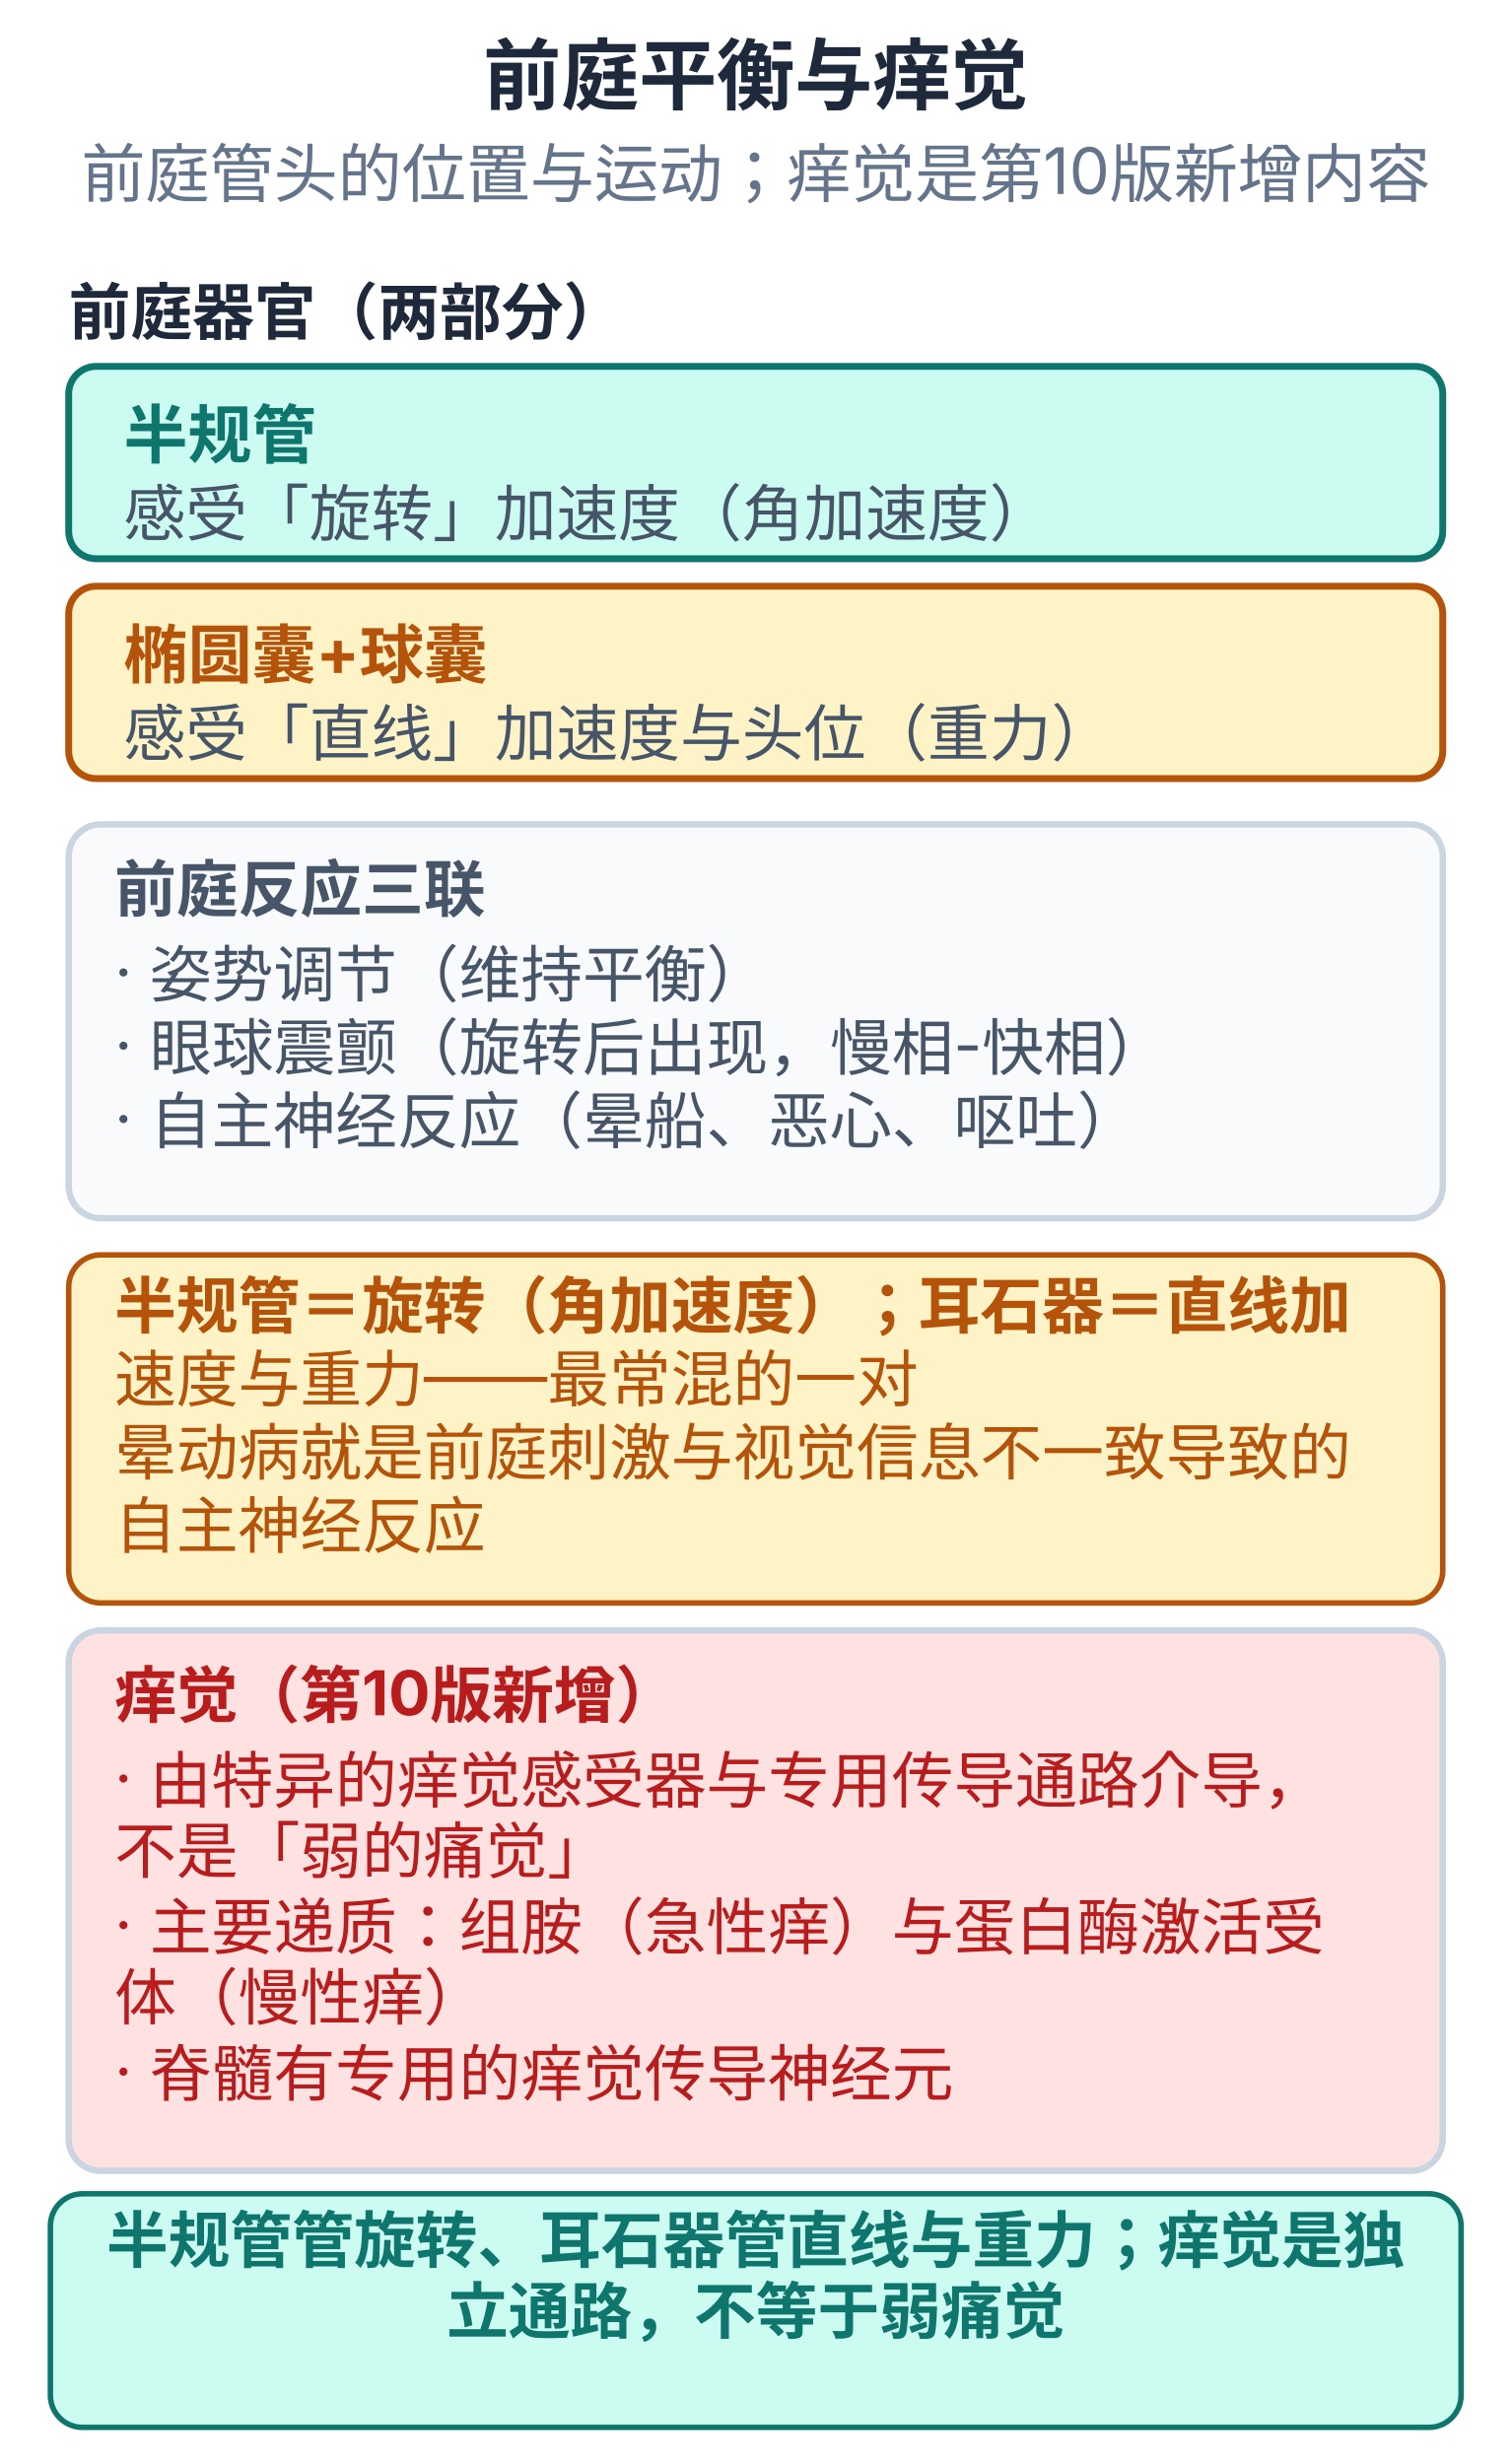
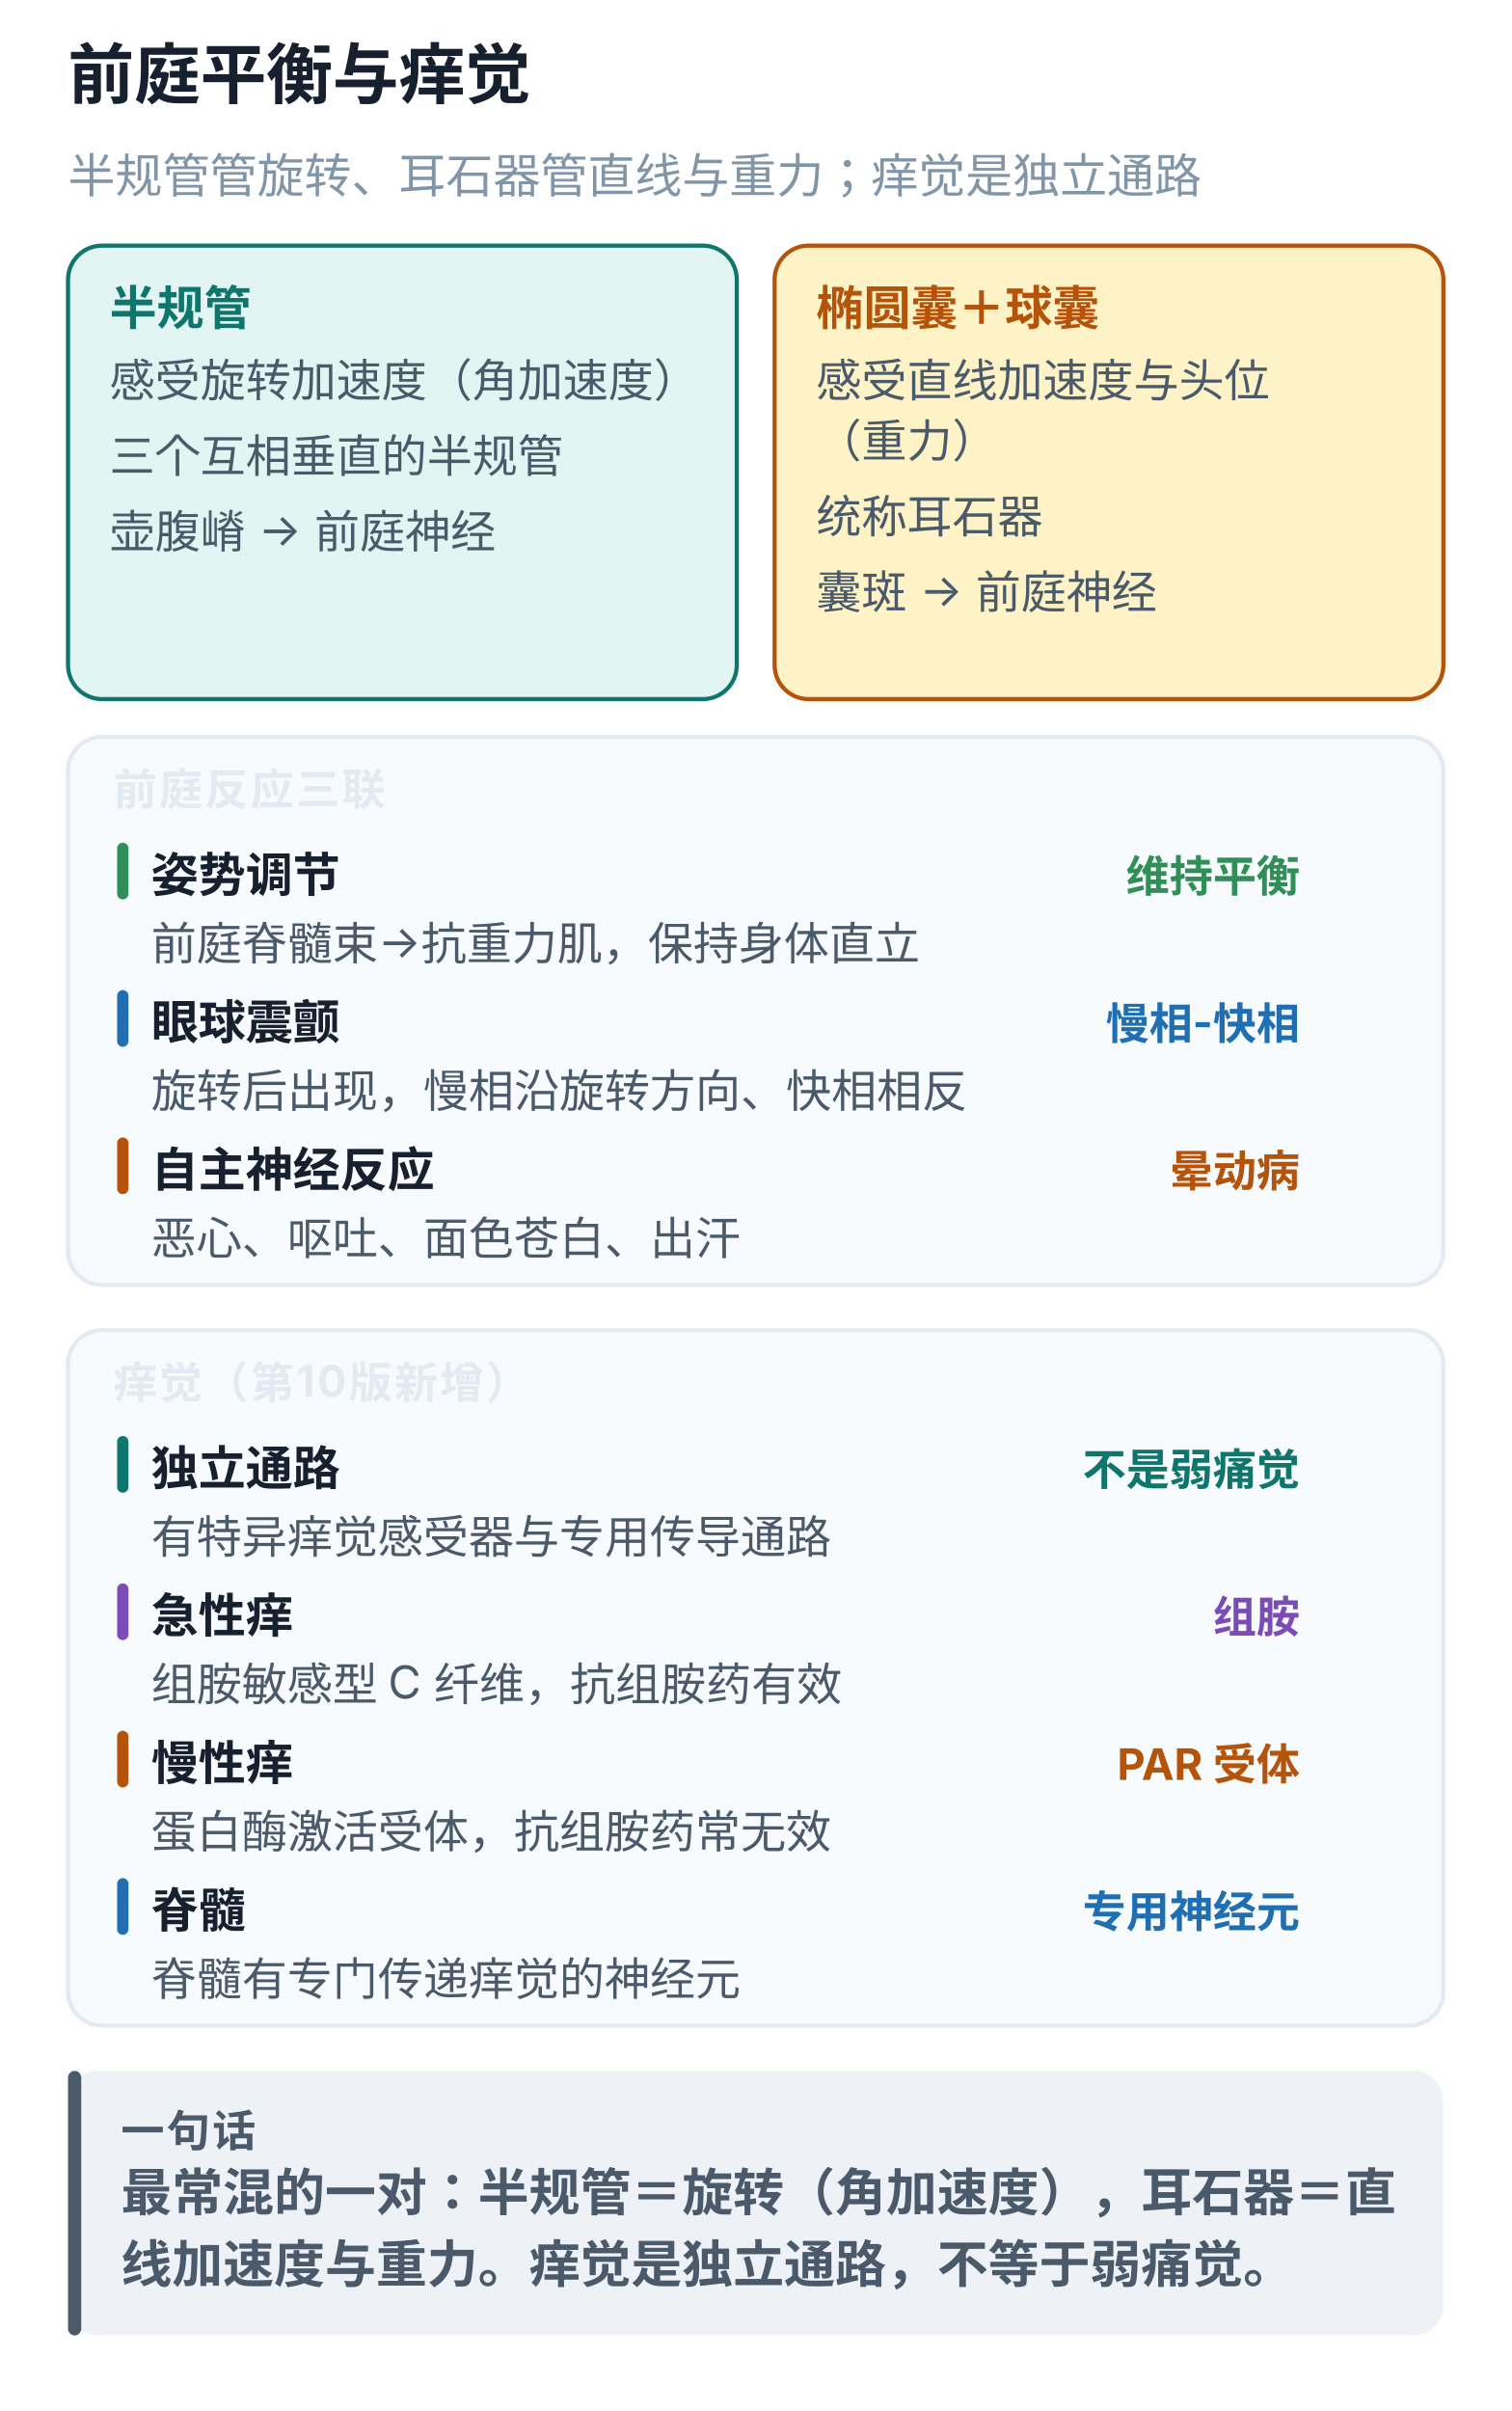
- <svg xmlns="http://www.w3.org/2000/svg" viewBox="0 0 330 538" width="100%" style="max-width:330px;display:block;margin:0 auto;background:#ffffff;border-radius:10px" role="img">
-   <text x="165.0" y="22.6" text-anchor="middle" font-size="17" font-weight="700" fill="#1e293b" font-family="-apple-system,'PingFang SC','Microsoft YaHei',sans-serif">前庭平衡与痒觉</text>
-   <text x="165.0" y="43.0" text-anchor="middle" font-size="14" font-weight="400" fill="#64748b" font-family="-apple-system,'PingFang SC','Microsoft YaHei',sans-serif">前庭管头的位置与运动；痒觉是第10版新增内容</text>
-   <text x="15.0" y="73.0" text-anchor="start" font-size="13.5" font-weight="700" fill="#1e293b" font-family="-apple-system,'PingFang SC','Microsoft YaHei',sans-serif">前庭器官（两部分）</text>
-   <rect x="15.0" y="80.0" width="300.0" height="42.0" rx="6" fill="#ccfbf1" stroke="#0f766e" stroke-width="1.5" />
-   <text x="27.0" y="100.0" text-anchor="start" font-size="14" font-weight="700" fill="#0f766e" font-family="-apple-system,'PingFang SC','Microsoft YaHei',sans-serif">半规管</text>
-   <text x="27.0" y="117.0" text-anchor="start" font-size="13.5" font-weight="400" fill="#475569" font-family="-apple-system,'PingFang SC','Microsoft YaHei',sans-serif">感受「旋转」加速度（角加速度）</text>
-   <rect x="15.0" y="128.0" width="300.0" height="42.0" rx="6" fill="#fef3c7" stroke="#b45309" stroke-width="1.5" />
-   <text x="27.0" y="148.0" text-anchor="start" font-size="14" font-weight="700" fill="#b45309" font-family="-apple-system,'PingFang SC','Microsoft YaHei',sans-serif">椭圆囊+球囊</text>
-   <text x="27.0" y="165.0" text-anchor="start" font-size="13.5" font-weight="400" fill="#475569" font-family="-apple-system,'PingFang SC','Microsoft YaHei',sans-serif">感受「直线」加速度与头位（重力）</text>
-   <rect x="15.0" y="180.0" width="300.0" height="86.0" rx="7" fill="#f8fafc" stroke="#cbd5e1" stroke-width="1.4" />
-   <text x="25.0" y="199.0" text-anchor="start" font-size="13.5" font-weight="700" fill="#475569" font-family="-apple-system,'PingFang SC','Microsoft YaHei',sans-serif">前庭反应三联</text>
-   <text x="25.0" y="217.0" text-anchor="start" font-size="13.5" font-weight="400" fill="#475569" font-family="-apple-system,'PingFang SC','Microsoft YaHei',sans-serif">· 姿势调节（维持平衡）</text>
-   <text x="25.0" y="233.0" text-anchor="start" font-size="13.5" font-weight="400" fill="#475569" font-family="-apple-system,'PingFang SC','Microsoft YaHei',sans-serif">· 眼球震颤（旋转后出现，慢相-快相）</text>
-   <text x="25.0" y="249.0" text-anchor="start" font-size="13.5" font-weight="400" fill="#475569" font-family="-apple-system,'PingFang SC','Microsoft YaHei',sans-serif">· 自主神经反应（晕船、恶心、呕吐）</text>
-   <rect x="15.0" y="274.0" width="300.0" height="76.0" rx="7" fill="#fef3c7" stroke="#b45309" stroke-width="1.2" />
-   <text x="25.0" y="290.0" text-anchor="start" font-size="13.5" font-weight="700" fill="#b45309" font-family="-apple-system,'PingFang SC','Microsoft YaHei',sans-serif">半规管＝旋转（角加速度）；耳石器＝直线加</text>
-   <text x="25.0" y="306.0" text-anchor="start" font-size="13.5" font-weight="400" fill="#b45309" font-family="-apple-system,'PingFang SC','Microsoft YaHei',sans-serif">速度与重力——最常混的一对</text>
-   <text x="25.0" y="322.0" text-anchor="start" font-size="13.5" font-weight="400" fill="#b45309" font-family="-apple-system,'PingFang SC','Microsoft YaHei',sans-serif">晕动病就是前庭刺激与视觉信息不一致导致的</text>
-   <text x="25.0" y="338.0" text-anchor="start" font-size="13.5" font-weight="400" fill="#b45309" font-family="-apple-system,'PingFang SC','Microsoft YaHei',sans-serif">自主神经反应</text>
-   <rect x="15.0" y="356.0" width="300.0" height="118.0" rx="7" fill="#fee2e2" stroke="#cbd5e1" stroke-width="1.4" />
-   <text x="25.0" y="375.0" text-anchor="start" font-size="13.5" font-weight="700" fill="#b91c1c" font-family="-apple-system,'PingFang SC','Microsoft YaHei',sans-serif">痒觉（第10版新增）</text>
-   <text x="25.0" y="393.0" text-anchor="start" font-size="13.5" font-weight="400" fill="#b91c1c" font-family="-apple-system,'PingFang SC','Microsoft YaHei',sans-serif">· 由特异的痒觉感受器与专用传导通路介导，</text>
-   <text x="25.0" y="409.0" text-anchor="start" font-size="13.5" font-weight="400" fill="#b91c1c" font-family="-apple-system,'PingFang SC','Microsoft YaHei',sans-serif">不是「弱的痛觉」</text>
-   <text x="25.0" y="425.0" text-anchor="start" font-size="13.5" font-weight="400" fill="#b91c1c" font-family="-apple-system,'PingFang SC','Microsoft YaHei',sans-serif">· 主要递质：组胺（急性痒）与蛋白酶激活受</text>
-   <text x="25.0" y="441.0" text-anchor="start" font-size="13.5" font-weight="400" fill="#b91c1c" font-family="-apple-system,'PingFang SC','Microsoft YaHei',sans-serif">体（慢性痒）</text>
-   <text x="25.0" y="457.0" text-anchor="start" font-size="13.5" font-weight="400" fill="#b91c1c" font-family="-apple-system,'PingFang SC','Microsoft YaHei',sans-serif">· 脊髓有专用的痒觉传导神经元</text>
-   <rect x="11.0" y="479.0" width="308.0" height="51.0" rx="7" fill="#ccfbf1" stroke="#0f766e" stroke-width="1.2" />
-   <text x="165.0" y="494.0" text-anchor="middle" font-size="13.5" font-weight="700" fill="#0f766e" font-family="-apple-system,'PingFang SC','Microsoft YaHei',sans-serif">半规管管旋转、耳石器管直线与重力；痒觉是独</text>
-   <text x="165.0" y="509.5" text-anchor="middle" font-size="13.5" font-weight="700" fill="#0f766e" font-family="-apple-system,'PingFang SC','Microsoft YaHei',sans-serif">立通路，不等于弱痛觉</text>
+ <svg xmlns="http://www.w3.org/2000/svg" viewBox="0 0 400 638" width="100%" style="max-width:400px;display:block;margin:0 auto;background:#ffffff;border-radius:12px" role="img" aria-label="前庭平衡与痒觉">
+   <text x="18.0" y="26.0" font-size="17.5" font-weight="700" fill="#16202e" font-family="-apple-system,BlinkMacSystemFont,'PingFang SC','Microsoft YaHei',sans-serif">前庭平衡与痒觉</text>
+   <text x="18.0" y="51.0" font-size="12.5" font-weight="400" fill="#8095a8" font-family="-apple-system,BlinkMacSystemFont,'PingFang SC','Microsoft YaHei',sans-serif">半规管管旋转、耳石器管直线与重力；痒觉是独立通路</text>
+   <rect x="18.0" y="65.0" width="177.0" height="120.0" rx="9" fill="#e2f5f2" stroke="#0f766e" stroke-width="1.1" />
+   <text x="29.0" y="86.0" font-size="12.5" font-weight="700" fill="#0f766e" font-family="-apple-system,BlinkMacSystemFont,'PingFang SC','Microsoft YaHei',sans-serif">半规管</text>
+   <text x="29.0" y="105.0" font-size="12" font-weight="400" fill="#4a5a6b" font-family="-apple-system,BlinkMacSystemFont,'PingFang SC','Microsoft YaHei',sans-serif">感受旋转加速度（角加速度）</text>
+   <text x="29.0" y="125.0" font-size="12" font-weight="400" fill="#4a5a6b" font-family="-apple-system,BlinkMacSystemFont,'PingFang SC','Microsoft YaHei',sans-serif">三个互相垂直的半规管</text>
+   <text x="29.0" y="145.0" font-size="12" font-weight="400" fill="#4a5a6b" font-family="-apple-system,BlinkMacSystemFont,'PingFang SC','Microsoft YaHei',sans-serif">壶腹嵴 → 前庭神经</text>
+   <rect x="205.0" y="65.0" width="177.0" height="120.0" rx="9" fill="#fef3c7" stroke="#b45309" stroke-width="1.1" />
+   <text x="216.0" y="86.0" font-size="12.5" font-weight="700" fill="#b45309" font-family="-apple-system,BlinkMacSystemFont,'PingFang SC','Microsoft YaHei',sans-serif">椭圆囊＋球囊</text>
+   <text x="216.0" y="105.0" font-size="12" font-weight="400" fill="#4a5a6b" font-family="-apple-system,BlinkMacSystemFont,'PingFang SC','Microsoft YaHei',sans-serif">感受直线加速度与头位</text>
+   <text x="216.0" y="121.0" font-size="12" font-weight="400" fill="#4a5a6b" font-family="-apple-system,BlinkMacSystemFont,'PingFang SC','Microsoft YaHei',sans-serif">（重力）</text>
+   <text x="216.0" y="141.0" font-size="12" font-weight="400" fill="#4a5a6b" font-family="-apple-system,BlinkMacSystemFont,'PingFang SC','Microsoft YaHei',sans-serif">统称耳石器</text>
+   <text x="216.0" y="161.0" font-size="12" font-weight="400" fill="#4a5a6b" font-family="-apple-system,BlinkMacSystemFont,'PingFang SC','Microsoft YaHei',sans-serif">囊斑 → 前庭神经</text>
+   <rect x="18.0" y="195.0" width="364.0" height="145.0" rx="9" fill="#f8fbfd" stroke="#e3eaf2" stroke-width="1.1" />
+   <text x="30.0" y="213.0" font-size="11.5" font-weight="700" fill="#e3eaf2" letter-spacing="0.6" font-family="-apple-system,BlinkMacSystemFont,'PingFang SC','Microsoft YaHei',sans-serif">前庭反应三联</text>
+   <rect x="31.0" y="223.0" width="3.0" height="15.0" rx="1.5" fill="#2f8f57" />
+   <text x="40.0" y="236.0" font-size="12.5" font-weight="700" fill="#16202e" font-family="-apple-system,BlinkMacSystemFont,'PingFang SC','Microsoft YaHei',sans-serif">姿势调节</text>
+   <text x="344.0" y="236.0" text-anchor="end" font-size="11.5" font-weight="700" fill="#2f8f57" font-family="-apple-system,BlinkMacSystemFont,'PingFang SC','Microsoft YaHei',sans-serif">维持平衡</text>
+   <text x="40.0" y="254.0" font-size="12" font-weight="400" fill="#4a5a6b" font-family="-apple-system,BlinkMacSystemFont,'PingFang SC','Microsoft YaHei',sans-serif">前庭脊髓束→抗重力肌，保持身体直立</text>
+   <rect x="31.0" y="262.0" width="3.0" height="15.0" rx="1.5" fill="#1f6fb2" />
+   <text x="40.0" y="275.0" font-size="12.5" font-weight="700" fill="#16202e" font-family="-apple-system,BlinkMacSystemFont,'PingFang SC','Microsoft YaHei',sans-serif">眼球震颤</text>
+   <text x="344.0" y="275.0" text-anchor="end" font-size="11.5" font-weight="700" fill="#1f6fb2" font-family="-apple-system,BlinkMacSystemFont,'PingFang SC','Microsoft YaHei',sans-serif">慢相-快相</text>
+   <text x="40.0" y="293.0" font-size="12" font-weight="400" fill="#4a5a6b" font-family="-apple-system,BlinkMacSystemFont,'PingFang SC','Microsoft YaHei',sans-serif">旋转后出现，慢相沿旋转方向、快相相反</text>
+   <rect x="31.0" y="301.0" width="3.0" height="15.0" rx="1.5" fill="#b45309" />
+   <text x="40.0" y="314.0" font-size="12.5" font-weight="700" fill="#16202e" font-family="-apple-system,BlinkMacSystemFont,'PingFang SC','Microsoft YaHei',sans-serif">自主神经反应</text>
+   <text x="344.0" y="314.0" text-anchor="end" font-size="11.5" font-weight="700" fill="#b45309" font-family="-apple-system,BlinkMacSystemFont,'PingFang SC','Microsoft YaHei',sans-serif">晕动病</text>
+   <text x="40.0" y="332.0" font-size="12" font-weight="400" fill="#4a5a6b" font-family="-apple-system,BlinkMacSystemFont,'PingFang SC','Microsoft YaHei',sans-serif">恶心、呕吐、面色苍白、出汗</text>
+   <rect x="18.0" y="352.0" width="364.0" height="184.0" rx="9" fill="#f8fbfd" stroke="#e3eaf2" stroke-width="1.1" />
+   <text x="30.0" y="370.0" font-size="11.5" font-weight="700" fill="#e3eaf2" letter-spacing="0.6" font-family="-apple-system,BlinkMacSystemFont,'PingFang SC','Microsoft YaHei',sans-serif">痒觉（第10版新增）</text>
+   <rect x="31.0" y="380.0" width="3.0" height="15.0" rx="1.5" fill="#0f766e" />
+   <text x="40.0" y="393.0" font-size="12.5" font-weight="700" fill="#16202e" font-family="-apple-system,BlinkMacSystemFont,'PingFang SC','Microsoft YaHei',sans-serif">独立通路</text>
+   <text x="344.0" y="393.0" text-anchor="end" font-size="11.5" font-weight="700" fill="#0f766e" font-family="-apple-system,BlinkMacSystemFont,'PingFang SC','Microsoft YaHei',sans-serif">不是弱痛觉</text>
+   <text x="40.0" y="411.0" font-size="12" font-weight="400" fill="#4a5a6b" font-family="-apple-system,BlinkMacSystemFont,'PingFang SC','Microsoft YaHei',sans-serif">有特异痒觉感受器与专用传导通路</text>
+   <rect x="31.0" y="419.0" width="3.0" height="15.0" rx="1.5" fill="#7b4bb7" />
+   <text x="40.0" y="432.0" font-size="12.5" font-weight="700" fill="#16202e" font-family="-apple-system,BlinkMacSystemFont,'PingFang SC','Microsoft YaHei',sans-serif">急性痒</text>
+   <text x="344.0" y="432.0" text-anchor="end" font-size="11.5" font-weight="700" fill="#7b4bb7" font-family="-apple-system,BlinkMacSystemFont,'PingFang SC','Microsoft YaHei',sans-serif">组胺</text>
+   <text x="40.0" y="450.0" font-size="12" font-weight="400" fill="#4a5a6b" font-family="-apple-system,BlinkMacSystemFont,'PingFang SC','Microsoft YaHei',sans-serif">组胺敏感型 C 纤维，抗组胺药有效</text>
+   <rect x="31.0" y="458.0" width="3.0" height="15.0" rx="1.5" fill="#b45309" />
+   <text x="40.0" y="471.0" font-size="12.5" font-weight="700" fill="#16202e" font-family="-apple-system,BlinkMacSystemFont,'PingFang SC','Microsoft YaHei',sans-serif">慢性痒</text>
+   <text x="344.0" y="471.0" text-anchor="end" font-size="11.5" font-weight="700" fill="#b45309" font-family="-apple-system,BlinkMacSystemFont,'PingFang SC','Microsoft YaHei',sans-serif">PAR 受体</text>
+   <text x="40.0" y="489.0" font-size="12" font-weight="400" fill="#4a5a6b" font-family="-apple-system,BlinkMacSystemFont,'PingFang SC','Microsoft YaHei',sans-serif">蛋白酶激活受体，抗组胺药常无效</text>
+   <rect x="31.0" y="497.0" width="3.0" height="15.0" rx="1.5" fill="#1f6fb2" />
+   <text x="40.0" y="510.0" font-size="12.5" font-weight="700" fill="#16202e" font-family="-apple-system,BlinkMacSystemFont,'PingFang SC','Microsoft YaHei',sans-serif">脊髓</text>
+   <text x="344.0" y="510.0" text-anchor="end" font-size="11.5" font-weight="700" fill="#1f6fb2" font-family="-apple-system,BlinkMacSystemFont,'PingFang SC','Microsoft YaHei',sans-serif">专用神经元</text>
+   <text x="40.0" y="528.0" font-size="12" font-weight="400" fill="#4a5a6b" font-family="-apple-system,BlinkMacSystemFont,'PingFang SC','Microsoft YaHei',sans-serif">脊髓有专门传递痒觉的神经元</text>
+   <rect x="18.0" y="548.0" width="364.0" height="70.0" rx="8" fill="#eef2f7" />
+   <rect x="18.0" y="548.0" width="3.5" height="70.0" rx="1.8" fill="#4a5a6b" />
+   <text x="32.0" y="568.0" font-size="11.5" font-weight="700" fill="#4a5a6b" letter-spacing="0.6" font-family="-apple-system,BlinkMacSystemFont,'PingFang SC','Microsoft YaHei',sans-serif">一句话</text>
+   <text x="32.0" y="585.0" font-size="13.5" font-weight="700" fill="#4a5a6b" font-family="-apple-system,BlinkMacSystemFont,'PingFang SC','Microsoft YaHei',sans-serif">最常混的一对：半规管＝旋转（角加速度），耳石器＝直</text>
+   <text x="32.0" y="604.0" font-size="13.5" font-weight="700" fill="#4a5a6b" font-family="-apple-system,BlinkMacSystemFont,'PingFang SC','Microsoft YaHei',sans-serif">线加速度与重力。痒觉是独立通路，不等于弱痛觉。</text>
</svg>
